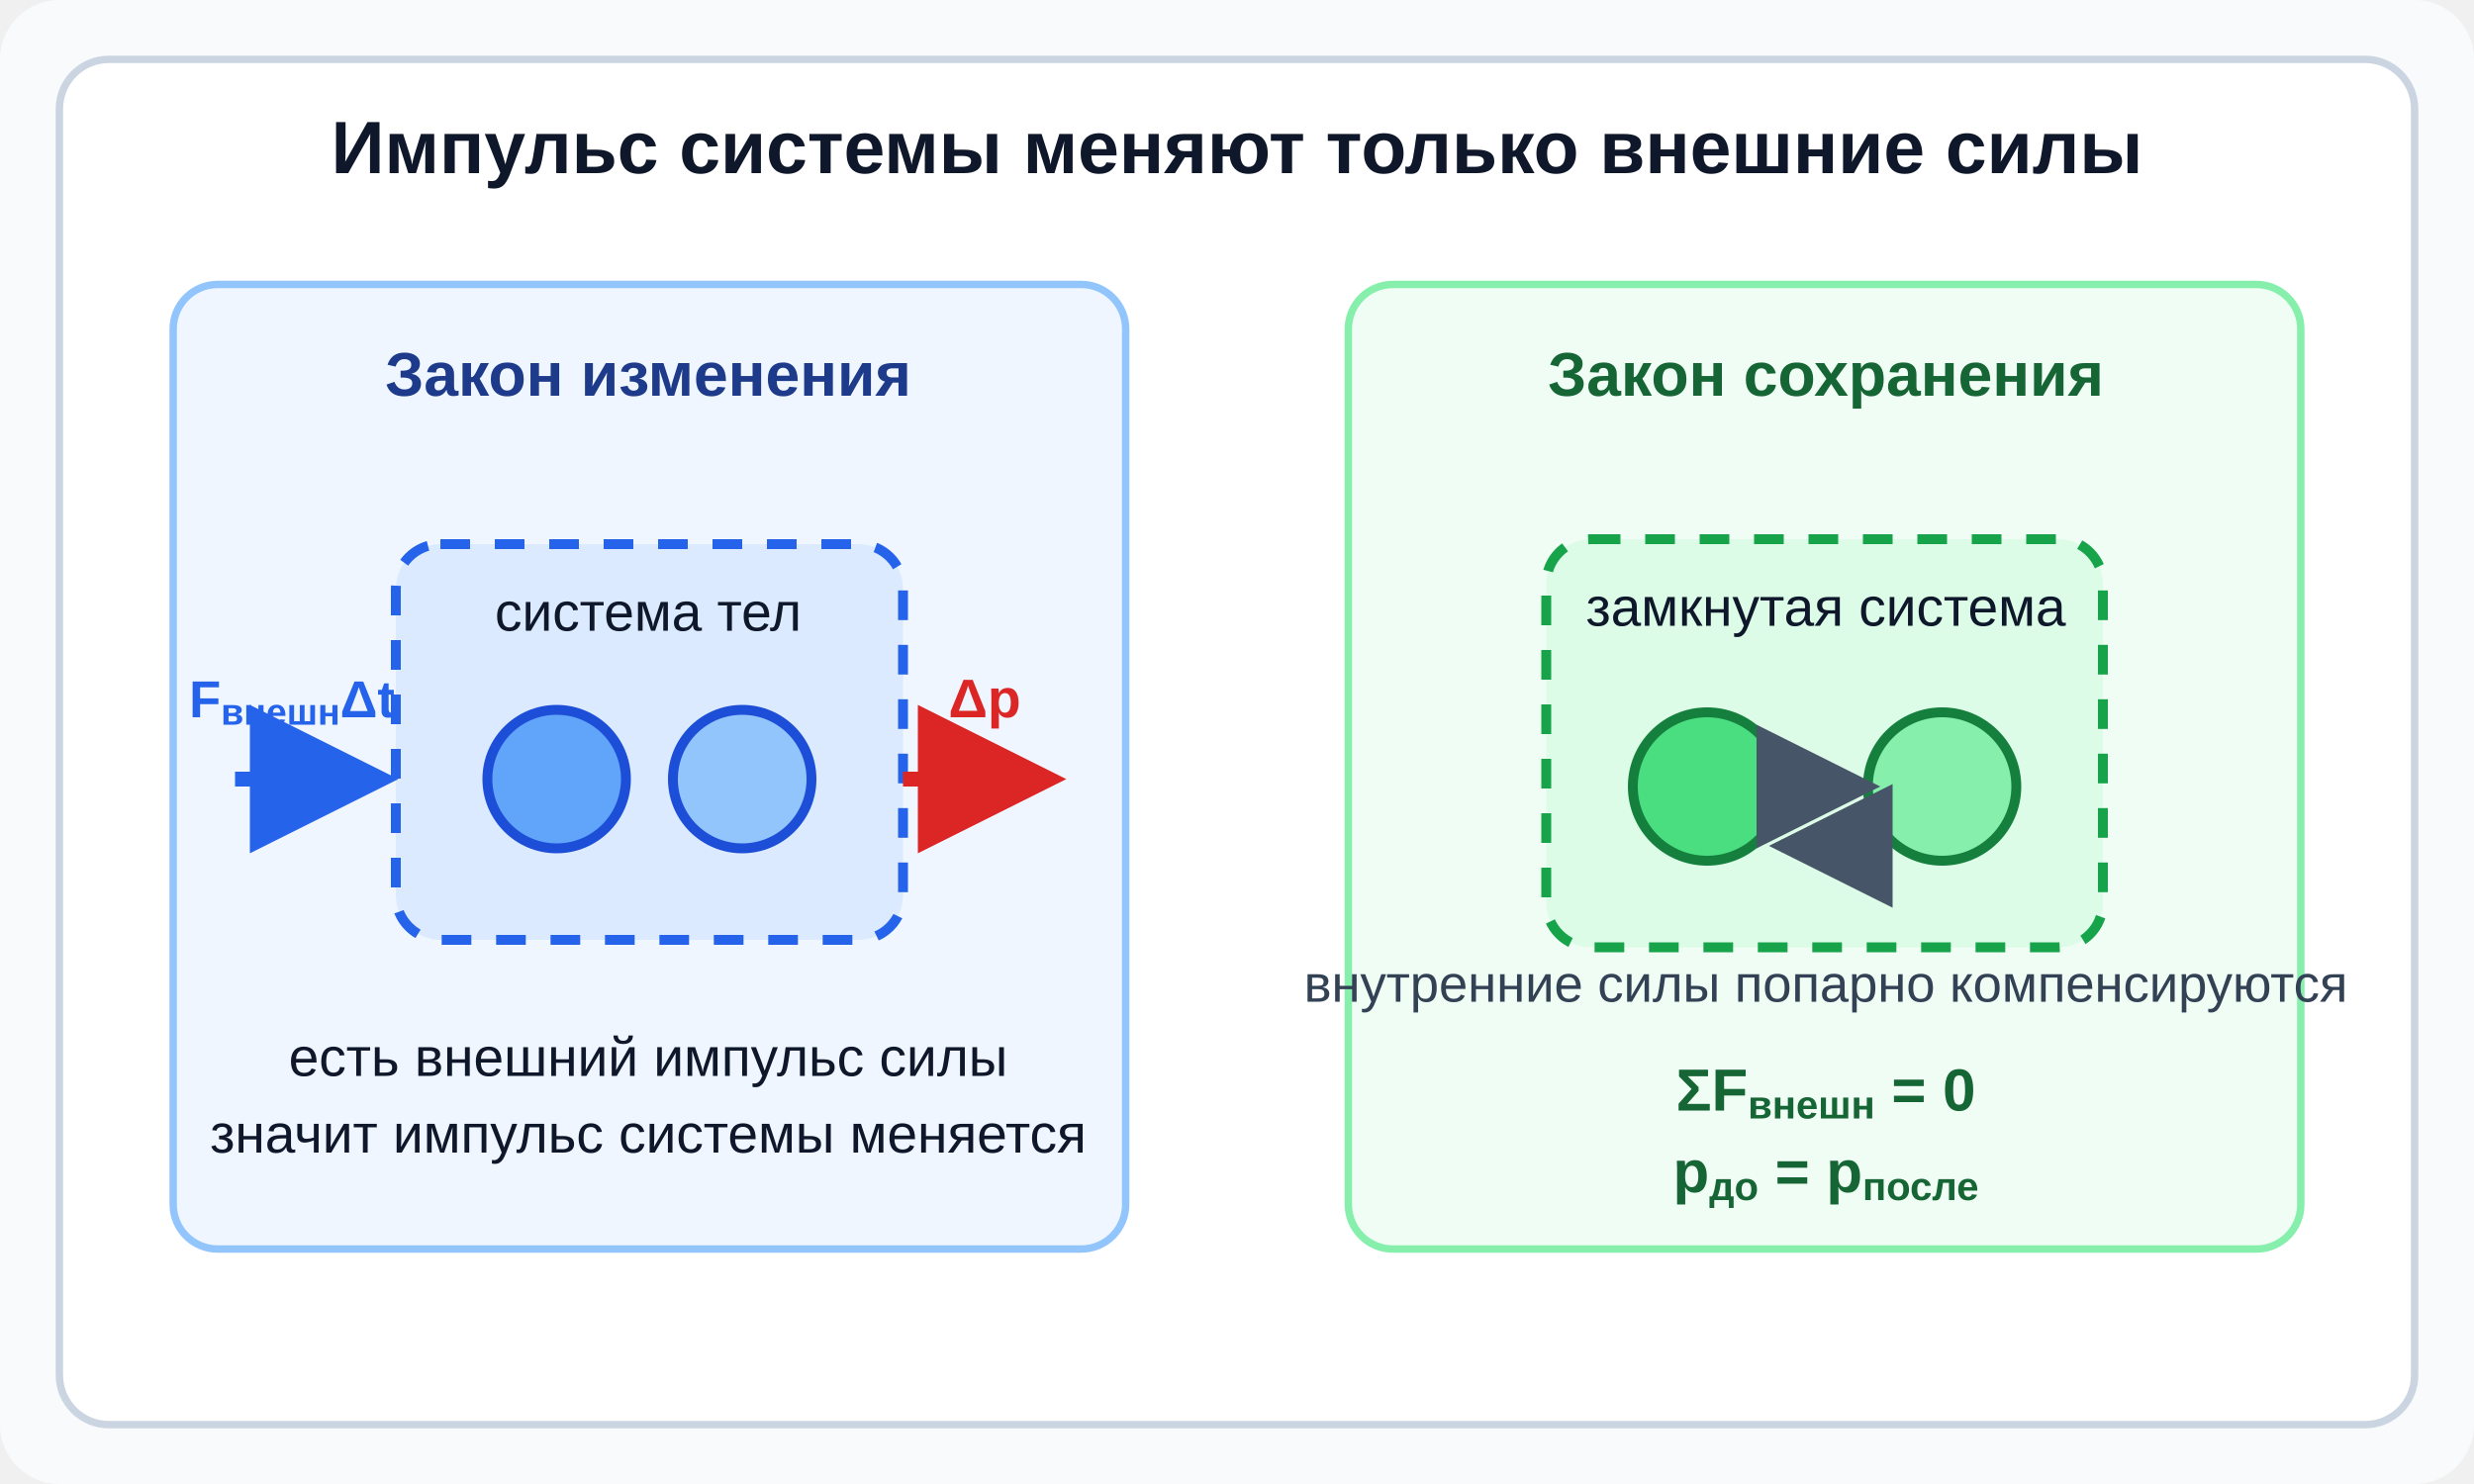
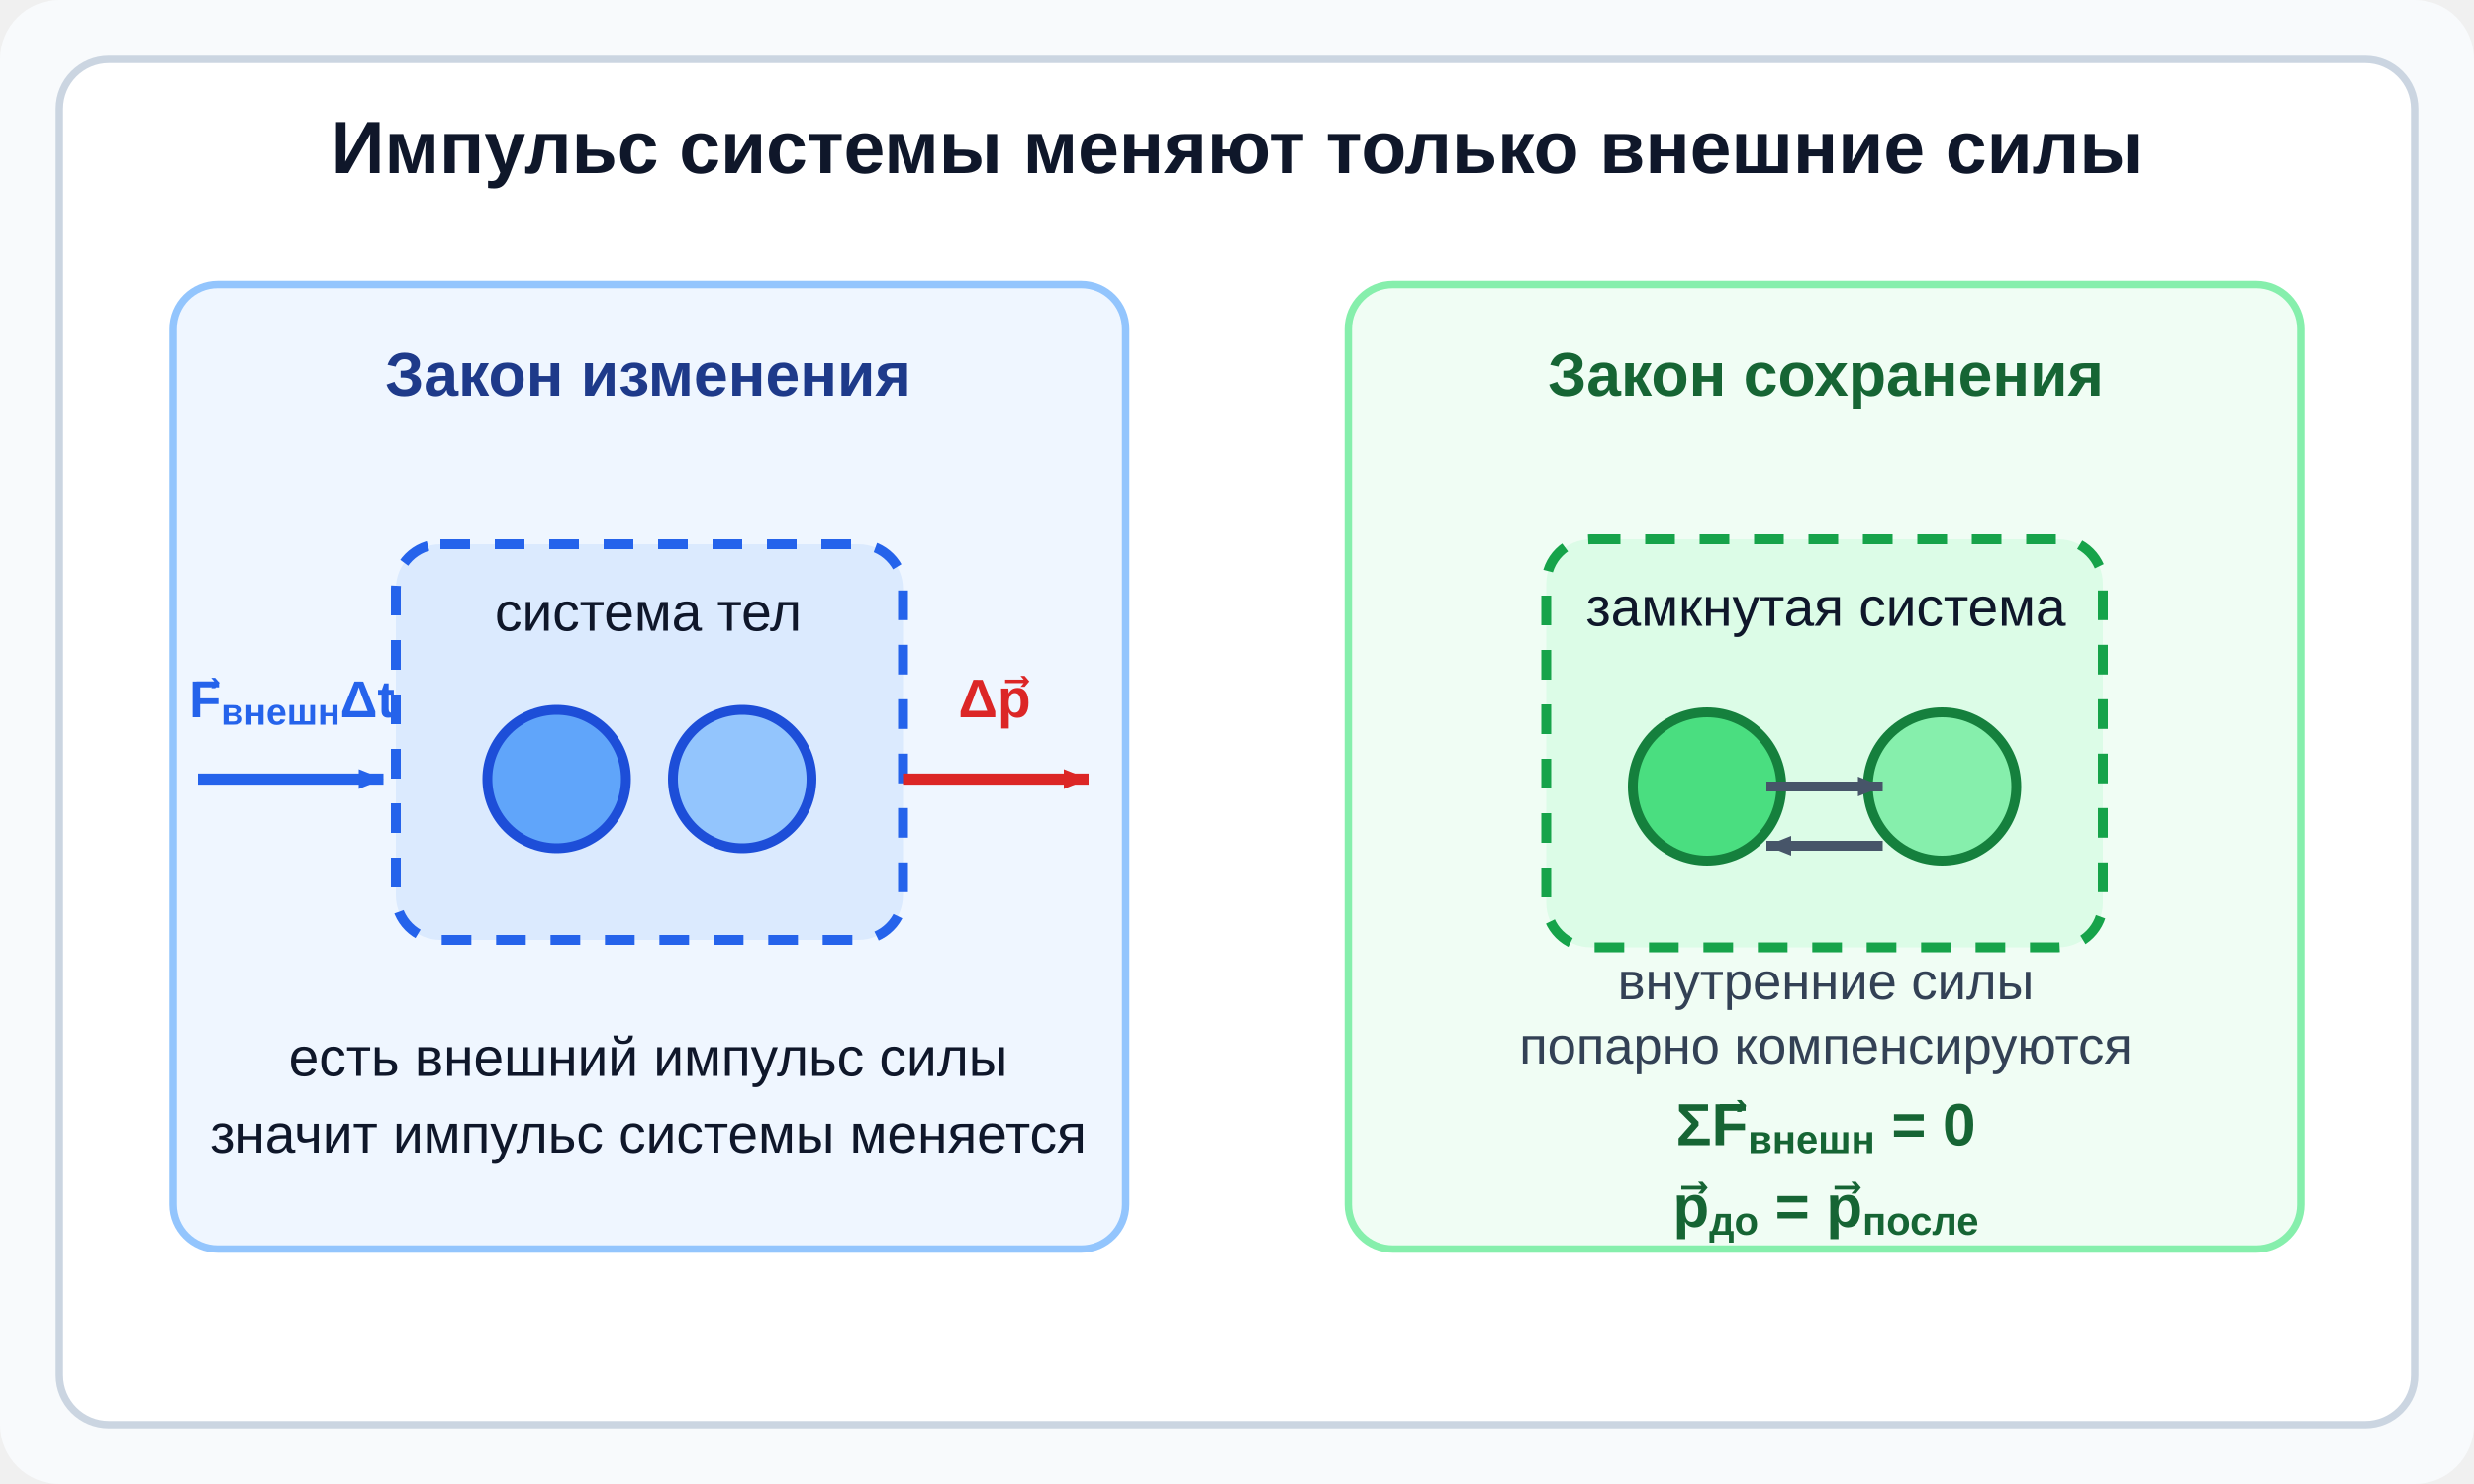
<svg xmlns="http://www.w3.org/2000/svg" viewBox="0 0 1000 600" role="img" aria-labelledby="title desc">
  <defs>
-     <marker id="arrow-blue" viewBox="0 0 10 10" refX="9" refY="5" markerWidth="10" markerHeight="10" orient="auto-start-reverse">
-       <path d="M 0 0 L 10 5 L 0 10 z" fill="#2563eb" />
+     <marker id="arrow-blue" viewBox="0 0 12 12" refX="11" refY="6" markerWidth="12" markerHeight="12" markerUnits="userSpaceOnUse" orient="auto-start-reverse">
+       <path d="M 1 2 L 11 6 L 1 10 z" fill="#2563eb" />
    </marker>
-     <marker id="arrow-red" viewBox="0 0 10 10" refX="9" refY="5" markerWidth="10" markerHeight="10" orient="auto-start-reverse">
-       <path d="M 0 0 L 10 5 L 0 10 z" fill="#dc2626" />
+     <marker id="arrow-red" viewBox="0 0 12 12" refX="11" refY="6" markerWidth="12" markerHeight="12" markerUnits="userSpaceOnUse" orient="auto-start-reverse">
+       <path d="M 1 2 L 11 6 L 1 10 z" fill="#dc2626" />
    </marker>
-     <marker id="arrow-gray" viewBox="0 0 10 10" refX="9" refY="5" markerWidth="10" markerHeight="10" orient="auto-start-reverse">
-       <path d="M 0 0 L 10 5 L 0 10 z" fill="#475569" />
+     <marker id="arrow-gray" viewBox="0 0 12 12" refX="11" refY="6" markerWidth="12" markerHeight="12" markerUnits="userSpaceOnUse" orient="auto-start-reverse">
+       <path d="M 1 2 L 11 6 L 1 10 z" fill="#475569" />
    </marker>
  </defs>
  <rect width="1000" height="600" rx="24" fill="#f8fafc" />
  <rect x="24" y="24" width="952" height="552" rx="20" fill="#ffffff" stroke="#cbd5e1" stroke-width="3" />
  <text x="500" y="70" text-anchor="middle" font-family="Arial, sans-serif" font-size="30" font-weight="700" fill="#0f172a">Импульс системы меняют только внешние силы</text>
  <rect x="70" y="115" width="385" height="390" rx="18" fill="#eff6ff" stroke="#93c5fd" stroke-width="3" />
  <text x="262" y="160" text-anchor="middle" font-family="Arial, sans-serif" font-size="25" font-weight="700" fill="#1e3a8a">Закон изменения</text>
  <rect x="160" y="220" width="205" height="160" rx="18" fill="#dbeafe" stroke="#2563eb" stroke-width="4" stroke-dasharray="12 10" />
  <text x="262" y="255" text-anchor="middle" font-family="Arial, sans-serif" font-size="22" fill="#0f172a">система тел</text>
  <circle cx="225" cy="315" r="28" fill="#60a5fa" stroke="#1d4ed8" stroke-width="4" />
  <circle cx="300" cy="315" r="28" fill="#93c5fd" stroke="#1d4ed8" stroke-width="4" />
-   <line x1="95" y1="315" x2="155" y2="315" stroke="#2563eb" stroke-width="6" marker-end="url(#arrow-blue)" />
-   <text x="118" y="290" text-anchor="middle" font-family="Arial, sans-serif" font-size="21" font-weight="700" fill="#2563eb">F<tspan baseline-shift="sub" font-size="15">внешн</tspan>Δt</text>
-   <line x1="365" y1="315" x2="425" y2="315" stroke="#dc2626" stroke-width="6" marker-end="url(#arrow-red)" />
-   <text x="398" y="290" text-anchor="middle" font-family="Arial, sans-serif" font-size="22" font-weight="700" fill="#dc2626">Δp</text>
+   <line x1="80" y1="315" x2="155" y2="315" stroke="#2563eb" stroke-width="4.5" marker-end="url(#arrow-blue)" />
+   <text x="118" y="290" text-anchor="middle" font-family="Arial, sans-serif" font-size="21" font-weight="700" fill="#2563eb">F⃗<tspan baseline-shift="sub" font-size="15">внешн</tspan>Δt</text>
+   <line x1="365" y1="315" x2="440" y2="315" stroke="#dc2626" stroke-width="4.5" marker-end="url(#arrow-red)" />
+   <text x="402" y="290" text-anchor="middle" font-family="Arial, sans-serif" font-size="22" font-weight="700" fill="#dc2626">Δp⃗</text>
  <text x="262" y="435" text-anchor="middle" font-family="Arial, sans-serif" font-size="22" fill="#0f172a">есть внешний импульс силы</text>
  <text x="262" y="466" text-anchor="middle" font-family="Arial, sans-serif" font-size="22" fill="#0f172a">значит импульс системы меняется</text>
  <rect x="545" y="115" width="385" height="390" rx="18" fill="#f0fdf4" stroke="#86efac" stroke-width="3" />
  <text x="738" y="160" text-anchor="middle" font-family="Arial, sans-serif" font-size="25" font-weight="700" fill="#166534">Закон сохранения</text>
  <rect x="625" y="218" width="225" height="165" rx="18" fill="#dcfce7" stroke="#16a34a" stroke-width="4" stroke-dasharray="12 10" />
  <text x="738" y="253" text-anchor="middle" font-family="Arial, sans-serif" font-size="22" fill="#0f172a">замкнутая система</text>
  <circle cx="690" cy="318" r="30" fill="#4ade80" stroke="#15803d" stroke-width="4" />
  <circle cx="785" cy="318" r="30" fill="#86efac" stroke="#15803d" stroke-width="4" />
-   <line x1="718" y1="318" x2="755" y2="318" stroke="#475569" stroke-width="5" marker-end="url(#arrow-gray)" />
-   <line x1="757" y1="342" x2="720" y2="342" stroke="#475569" stroke-width="5" marker-end="url(#arrow-gray)" />
-   <text x="738" y="405" text-anchor="middle" font-family="Arial, sans-serif" font-size="21" fill="#334155">внутренние силы попарно компенсируются</text>
-   <text x="738" y="449" text-anchor="middle" font-family="Arial, sans-serif" font-size="24" font-weight="700" fill="#166534">ΣF<tspan baseline-shift="sub" font-size="16">внешн</tspan> = 0</text>
-   <text x="738" y="482" text-anchor="middle" font-family="Arial, sans-serif" font-size="24" font-weight="700" fill="#166534">p<tspan baseline-shift="sub" font-size="16">до</tspan> = p<tspan baseline-shift="sub" font-size="16">после</tspan>
+   <line x1="714" y1="318" x2="761" y2="318" stroke="#475569" stroke-width="4" marker-end="url(#arrow-gray)" />
+   <line x1="761" y1="342" x2="714" y2="342" stroke="#475569" stroke-width="4" marker-end="url(#arrow-gray)" />
+   <text x="738" y="404" text-anchor="middle" font-family="Arial, sans-serif" font-size="21" fill="#334155">внутренние силы</text>
+   <text x="738" y="430" text-anchor="middle" font-family="Arial, sans-serif" font-size="21" fill="#334155">попарно компенсируются</text>
+   <text x="738" y="463" text-anchor="middle" font-family="Arial, sans-serif" font-size="24" font-weight="700" fill="#166534">ΣF⃗<tspan baseline-shift="sub" font-size="16">внешн</tspan> = 0</text>
+   <text x="738" y="496" text-anchor="middle" font-family="Arial, sans-serif" font-size="24" font-weight="700" fill="#166534">p⃗<tspan baseline-shift="sub" font-size="16">до</tspan> = p⃗<tspan baseline-shift="sub" font-size="16">после</tspan>
  </text>
</svg>
